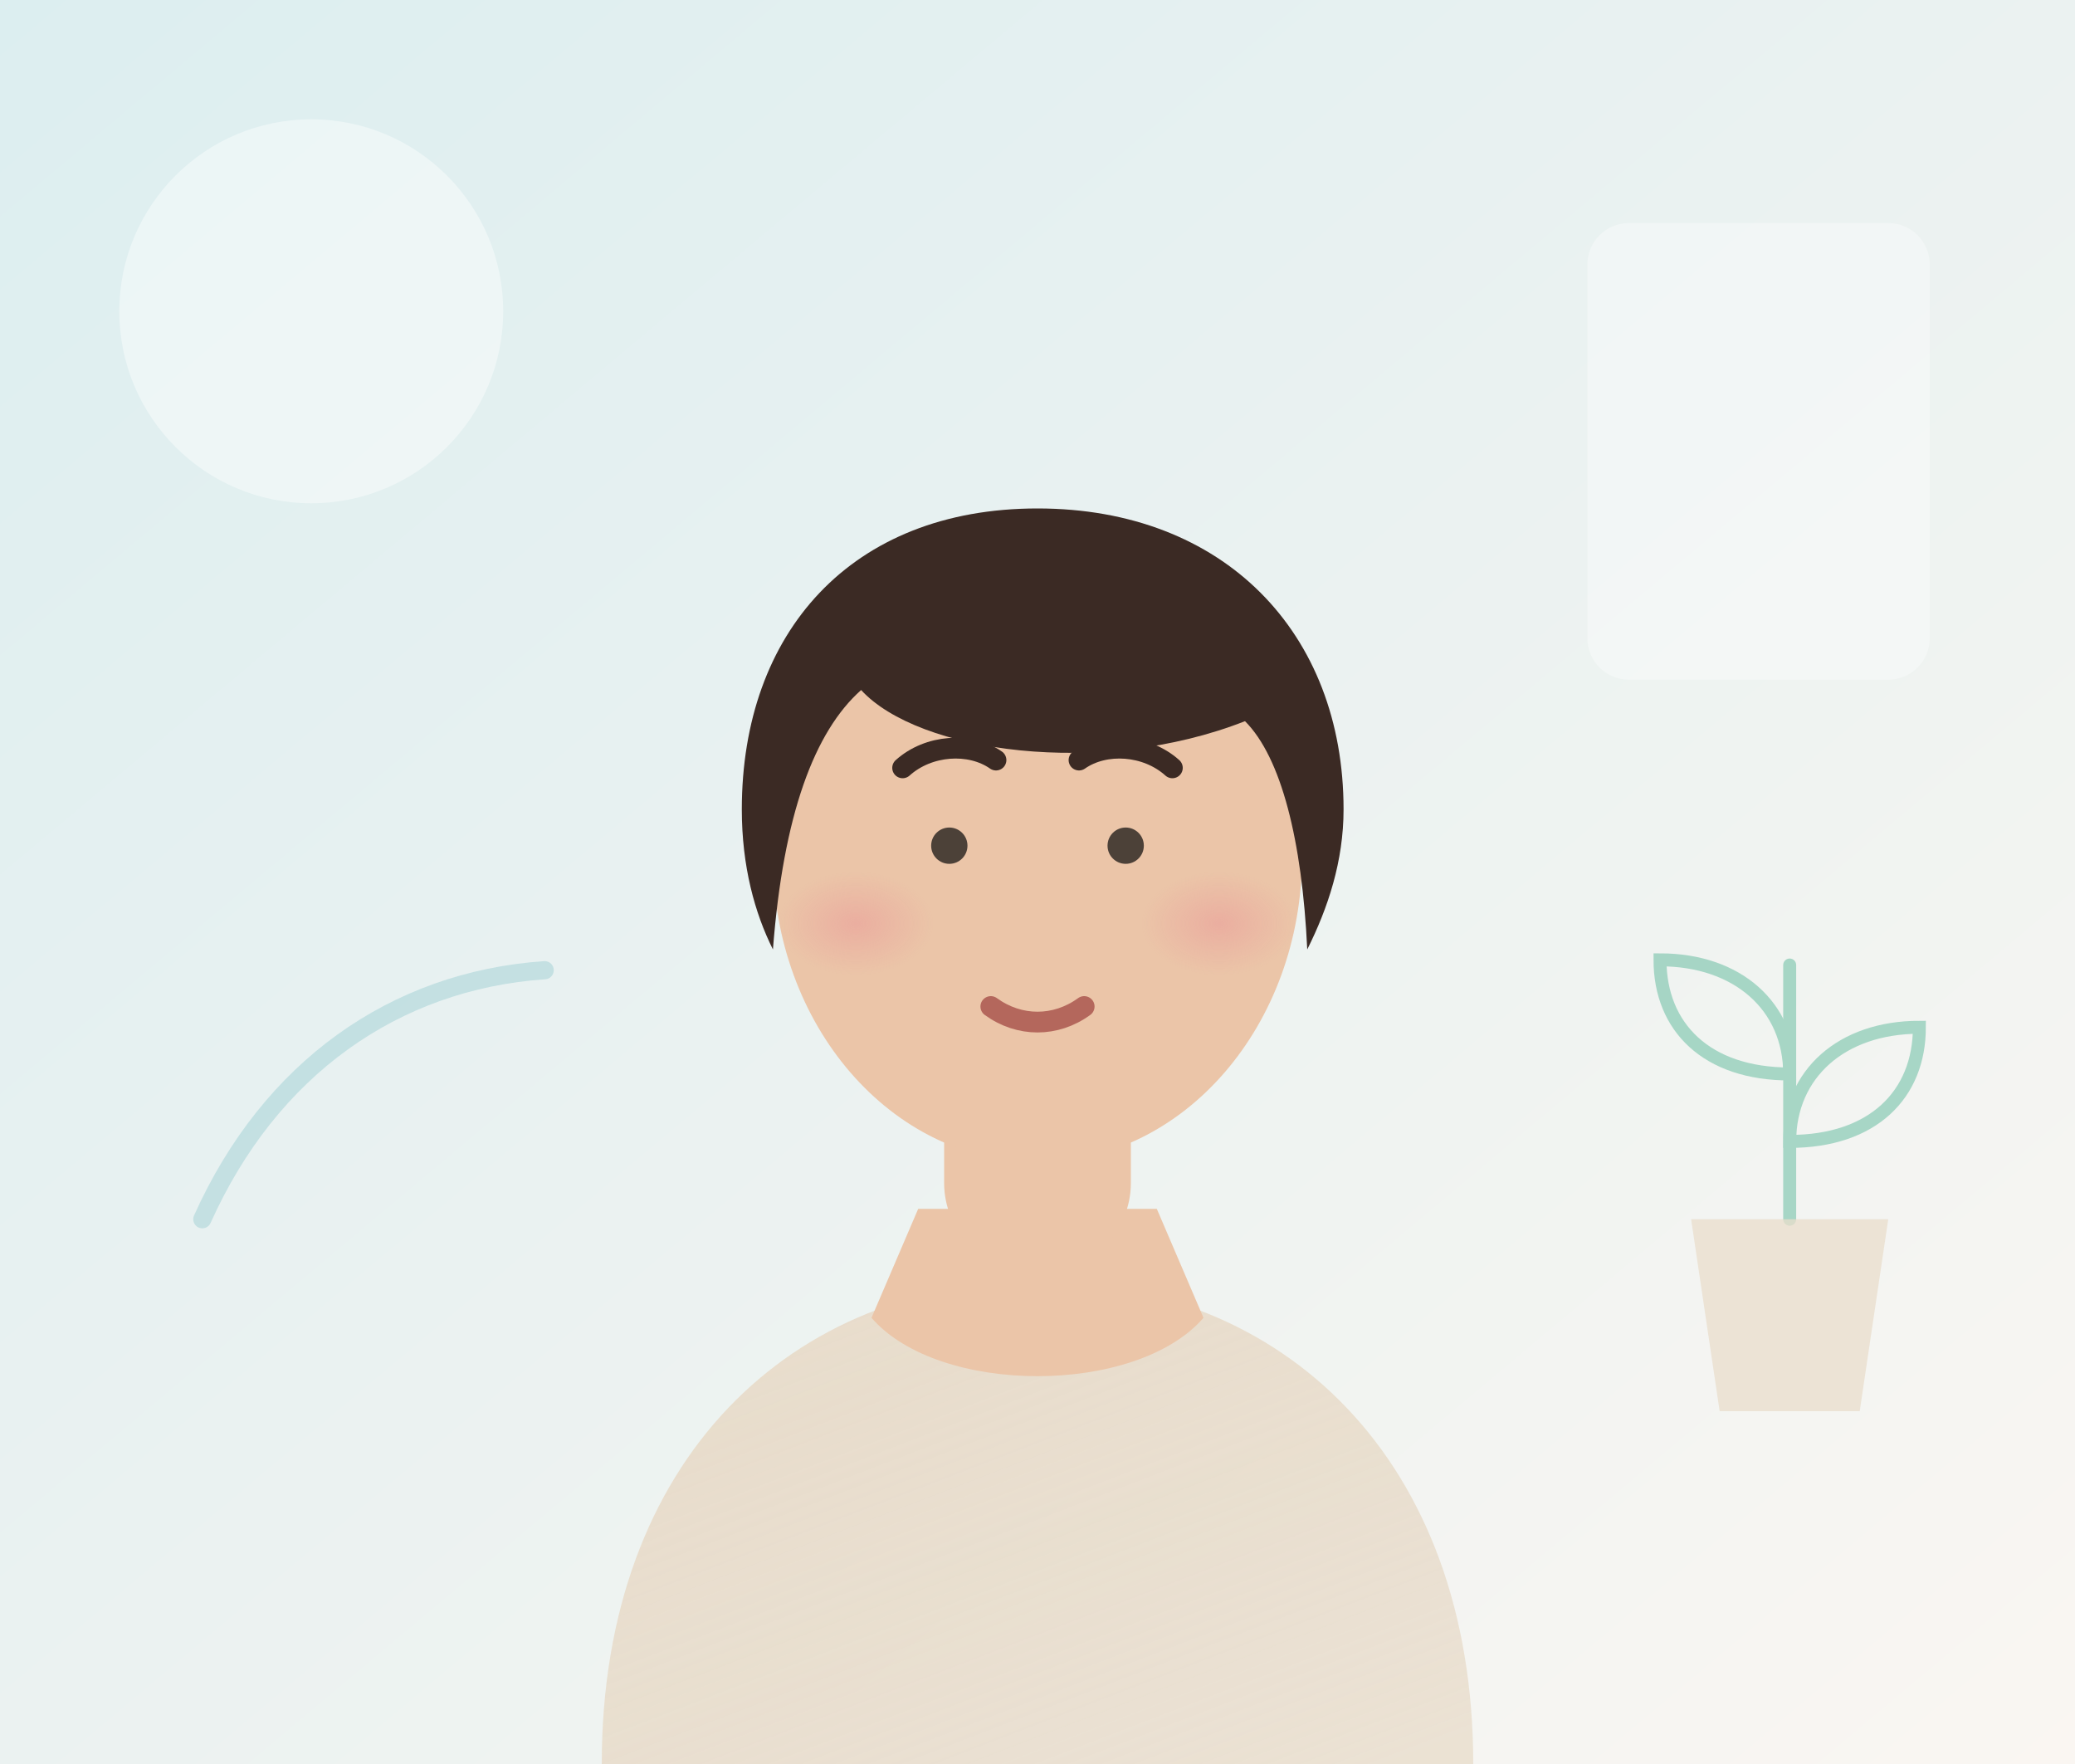
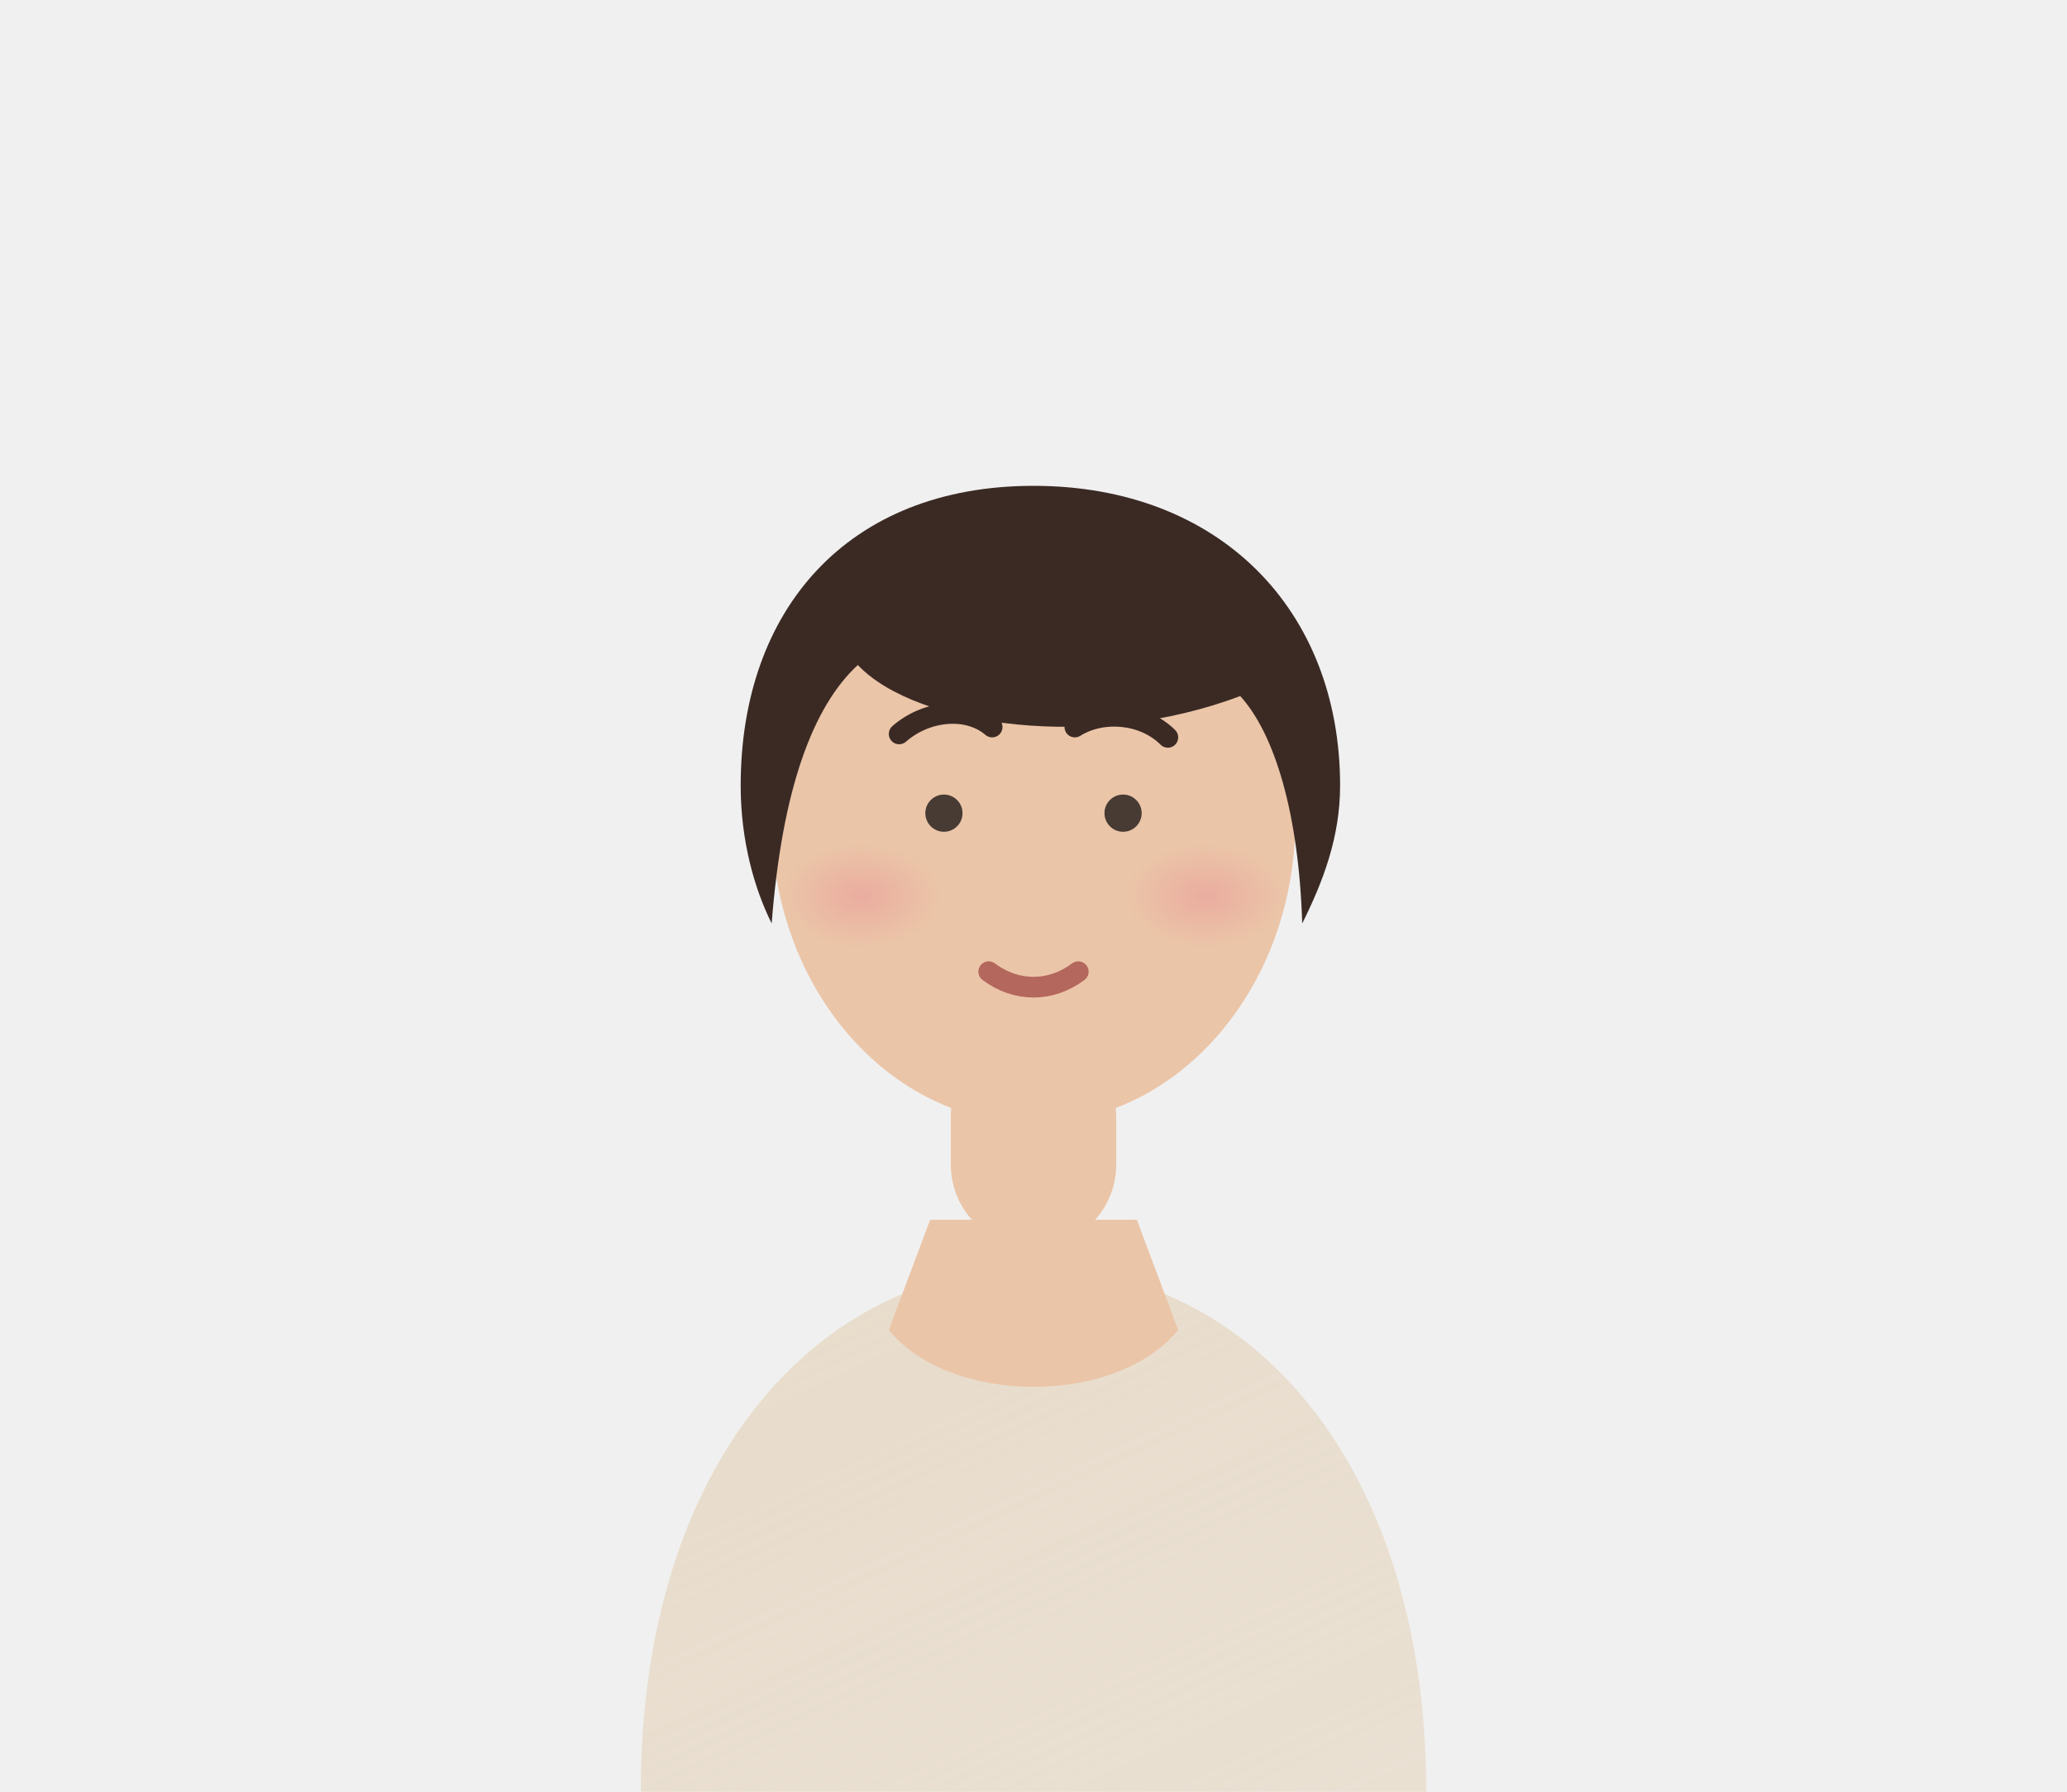
- <svg xmlns="http://www.w3.org/2000/svg" viewBox="0 0 800 680" width="800" height="680" role="img" aria-label="Portrait placeholder">
+ <svg xmlns="http://www.w3.org/2000/svg" viewBox="0 0 600 520" width="600" height="520" role="img" aria-label="Portrait placeholder">
  <defs>
-     <linearGradient id="bg" x1="0" y1="0" x2="1" y2="1">
-       <stop offset="0%" stop-color="#DCEEF0" />
-       <stop offset="100%" stop-color="#FAF6F2" />
-     </linearGradient>
    <linearGradient id="cloth" x1="0.2" y1="0" x2="0.9" y2="1">
      <stop offset="0%" stop-color="#E8DCCB" />
-       <stop offset="100%" stop-color="#E8DCCB" stop-opacity="0.78" />
+       <stop offset="100%" stop-color="#E8DCCB" stop-opacity="0.8" />
    </linearGradient>
    <radialGradient id="cheek" cx="0.5" cy="0.5" r="0.5">
-       <stop offset="0%" stop-color="#E9728A" stop-opacity="0.28" />
+       <stop offset="0%" stop-color="#E9728A" stop-opacity="0.3" />
      <stop offset="100%" stop-color="#E9728A" stop-opacity="0" />
    </radialGradient>
  </defs>
-   <rect width="800" height="680" fill="url(#bg)" />
-   <circle cx="120" cy="120" r="74" fill="#FFFFFF" opacity="0.42" />
-   <rect x="612" y="86" width="132" height="176" rx="16" fill="#FFFFFF" opacity="0.34" />
-   <path d="M78 470c26-58 74-92 132-96" stroke="#53ABB3" stroke-opacity="0.24" stroke-width="7" fill="none" stroke-linecap="round" />
-   <g opacity="0.5" stroke="#5CB89A" stroke-width="5" fill="none" stroke-linecap="round">
-     <path d="M690 470V372" />
-     <path d="M690 414c-32 0-50-18-50-44 30 0 50 18 50 44Z" />
-     <path d="M690 440c32 0 50-18 50-44-30 0-50 18-50 44Z" />
-   </g>
-   <path d="M652 470h76l-11 74h-54Z" fill="#E9DDCB" opacity="0.75" />
-   <path d="M232 680c0-118 74-186 168-186s168 68 168 186Z" fill="url(#cloth)" />
-   <path d="M336 508c26 30 102 30 128 0l-18-42H354Z" fill="#EBC5A8" />
-   <rect x="364" y="404" width="72" height="86" rx="34" fill="#EBC5A8" />
-   <ellipse cx="400" cy="330" rx="102" ry="118" fill="#EBC5A8" />
-   <path d="M400 196c-72 0-114 48-114 116 0 22 5 40 12 54 4-52 16-84 34-100 22 24 92 34 148 12 14 14 22 46 24 88 8-16 14-34 14-54 0-68-46-116-118-116Z" fill="#3B2A24" />
-   <circle cx="366" cy="326" r="7" fill="#2A2320" opacity="0.82" />
-   <circle cx="434" cy="326" r="7" fill="#2A2320" opacity="0.82" />
-   <path d="M348 296c10-9 26-10 36-3M416 293c10-7 26-6 36 3" stroke="#3B2A24" stroke-width="8" fill="none" stroke-linecap="round" />
-   <path d="M382 388c11 8 25 8 36 0" stroke="#B4675C" stroke-width="8" fill="none" stroke-linecap="round" />
-   <ellipse cx="330" cy="356" rx="30" ry="20" fill="url(#cheek)" />
-   <ellipse cx="470" cy="356" rx="30" ry="20" fill="url(#cheek)" />
+   <path d="M186 520c0-96 52-152 114-152s114 56 114 152Z" fill="url(#cloth)" />
+   <path d="M258 386c18 22 66 22 84 0l-12-32h-60Z" fill="#EBC5A8" />
+   <rect x="276" y="300" width="48" height="62" rx="24" fill="#EBC5A8" />
+   <ellipse cx="300" cy="238" rx="76" ry="88" fill="#EBC5A8" />
+   <path d="M300 141c-54 0-85 36-85 87 0 16 4 30 9 40 3-39 12-63 25-75 17 18 69 25 111 9 10 11 17 34 18 66 6-12 11-25 11-40 0-51-35-87-89-87Z" fill="#3B2A24" />
+   <circle cx="274" cy="236" r="5.4" fill="#2A2320" opacity="0.85" />
+   <circle cx="326" cy="236" r="5.4" fill="#2A2320" opacity="0.85" />
+   <path d="M261 213c8-7 20-8 27-2M312 211c8-5 20-4 27 3" stroke="#3B2A24" stroke-width="6" fill="none" stroke-linecap="round" />
+   <path d="M287 282c8 6 18 6 26 0" stroke="#B4675C" stroke-width="6" fill="none" stroke-linecap="round" />
+   <ellipse cx="250" cy="260" rx="23" ry="15" fill="url(#cheek)" />
+   <ellipse cx="350" cy="260" rx="23" ry="15" fill="url(#cheek)" />
</svg>
